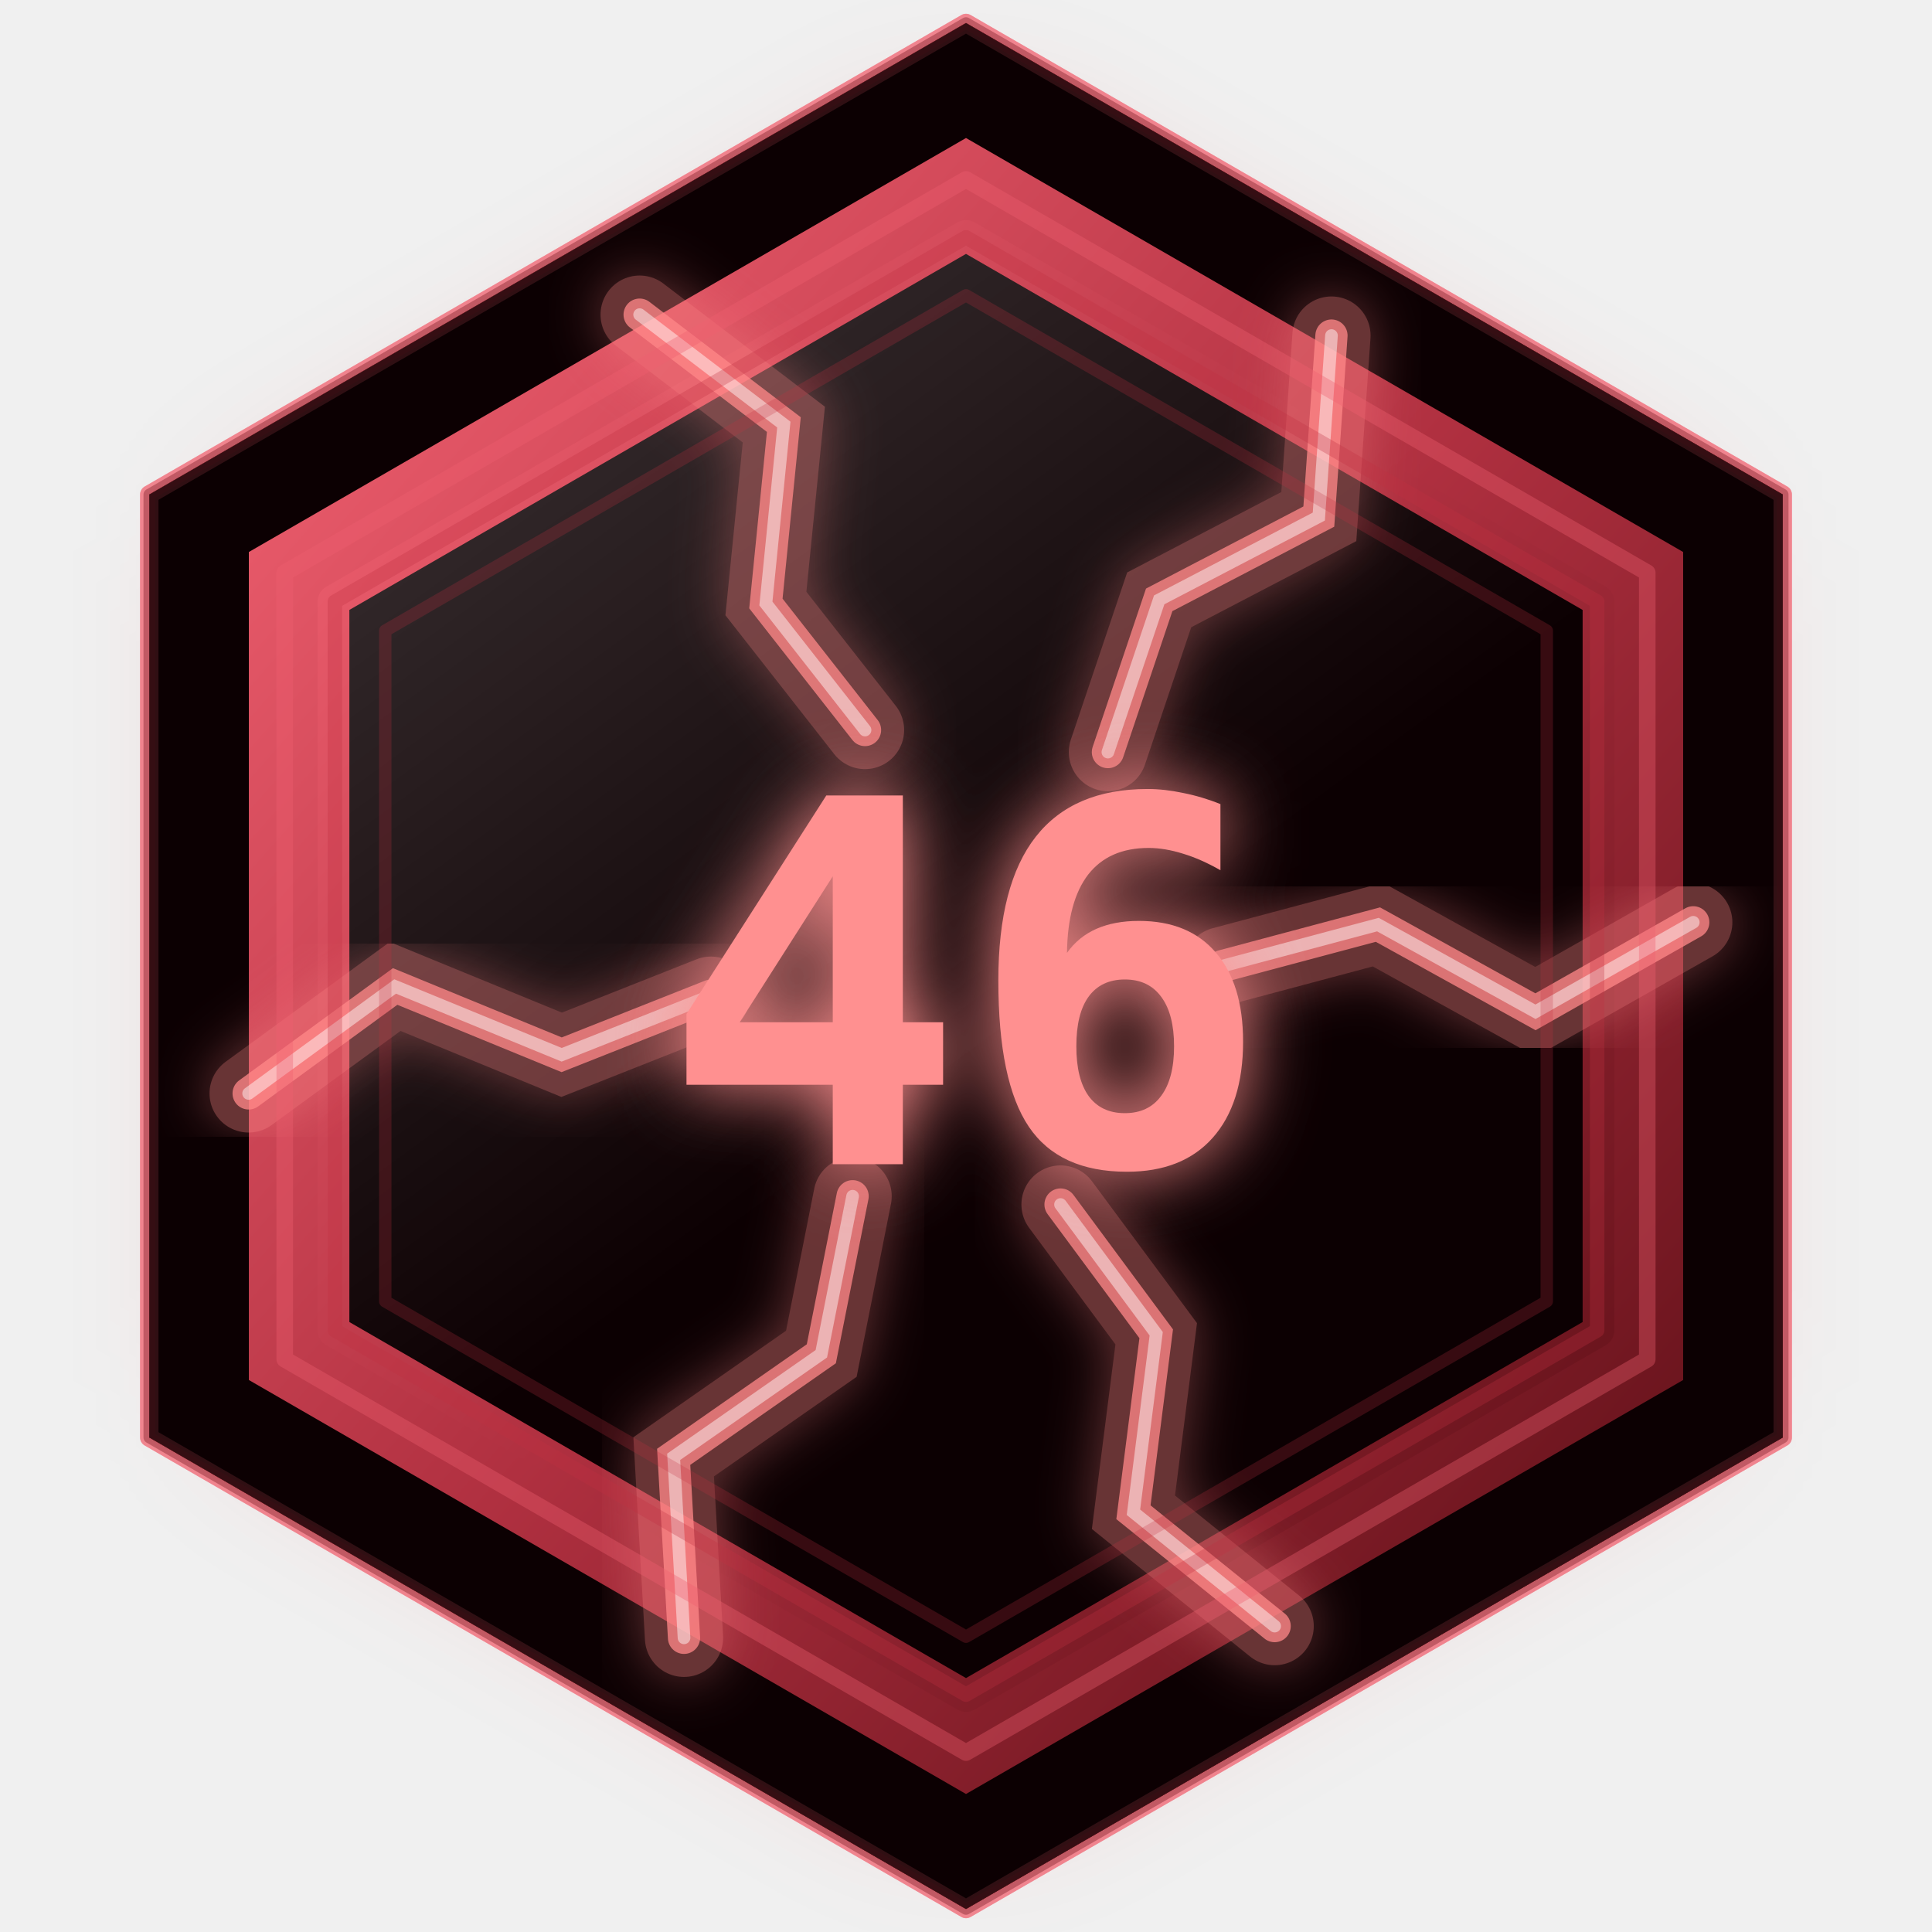
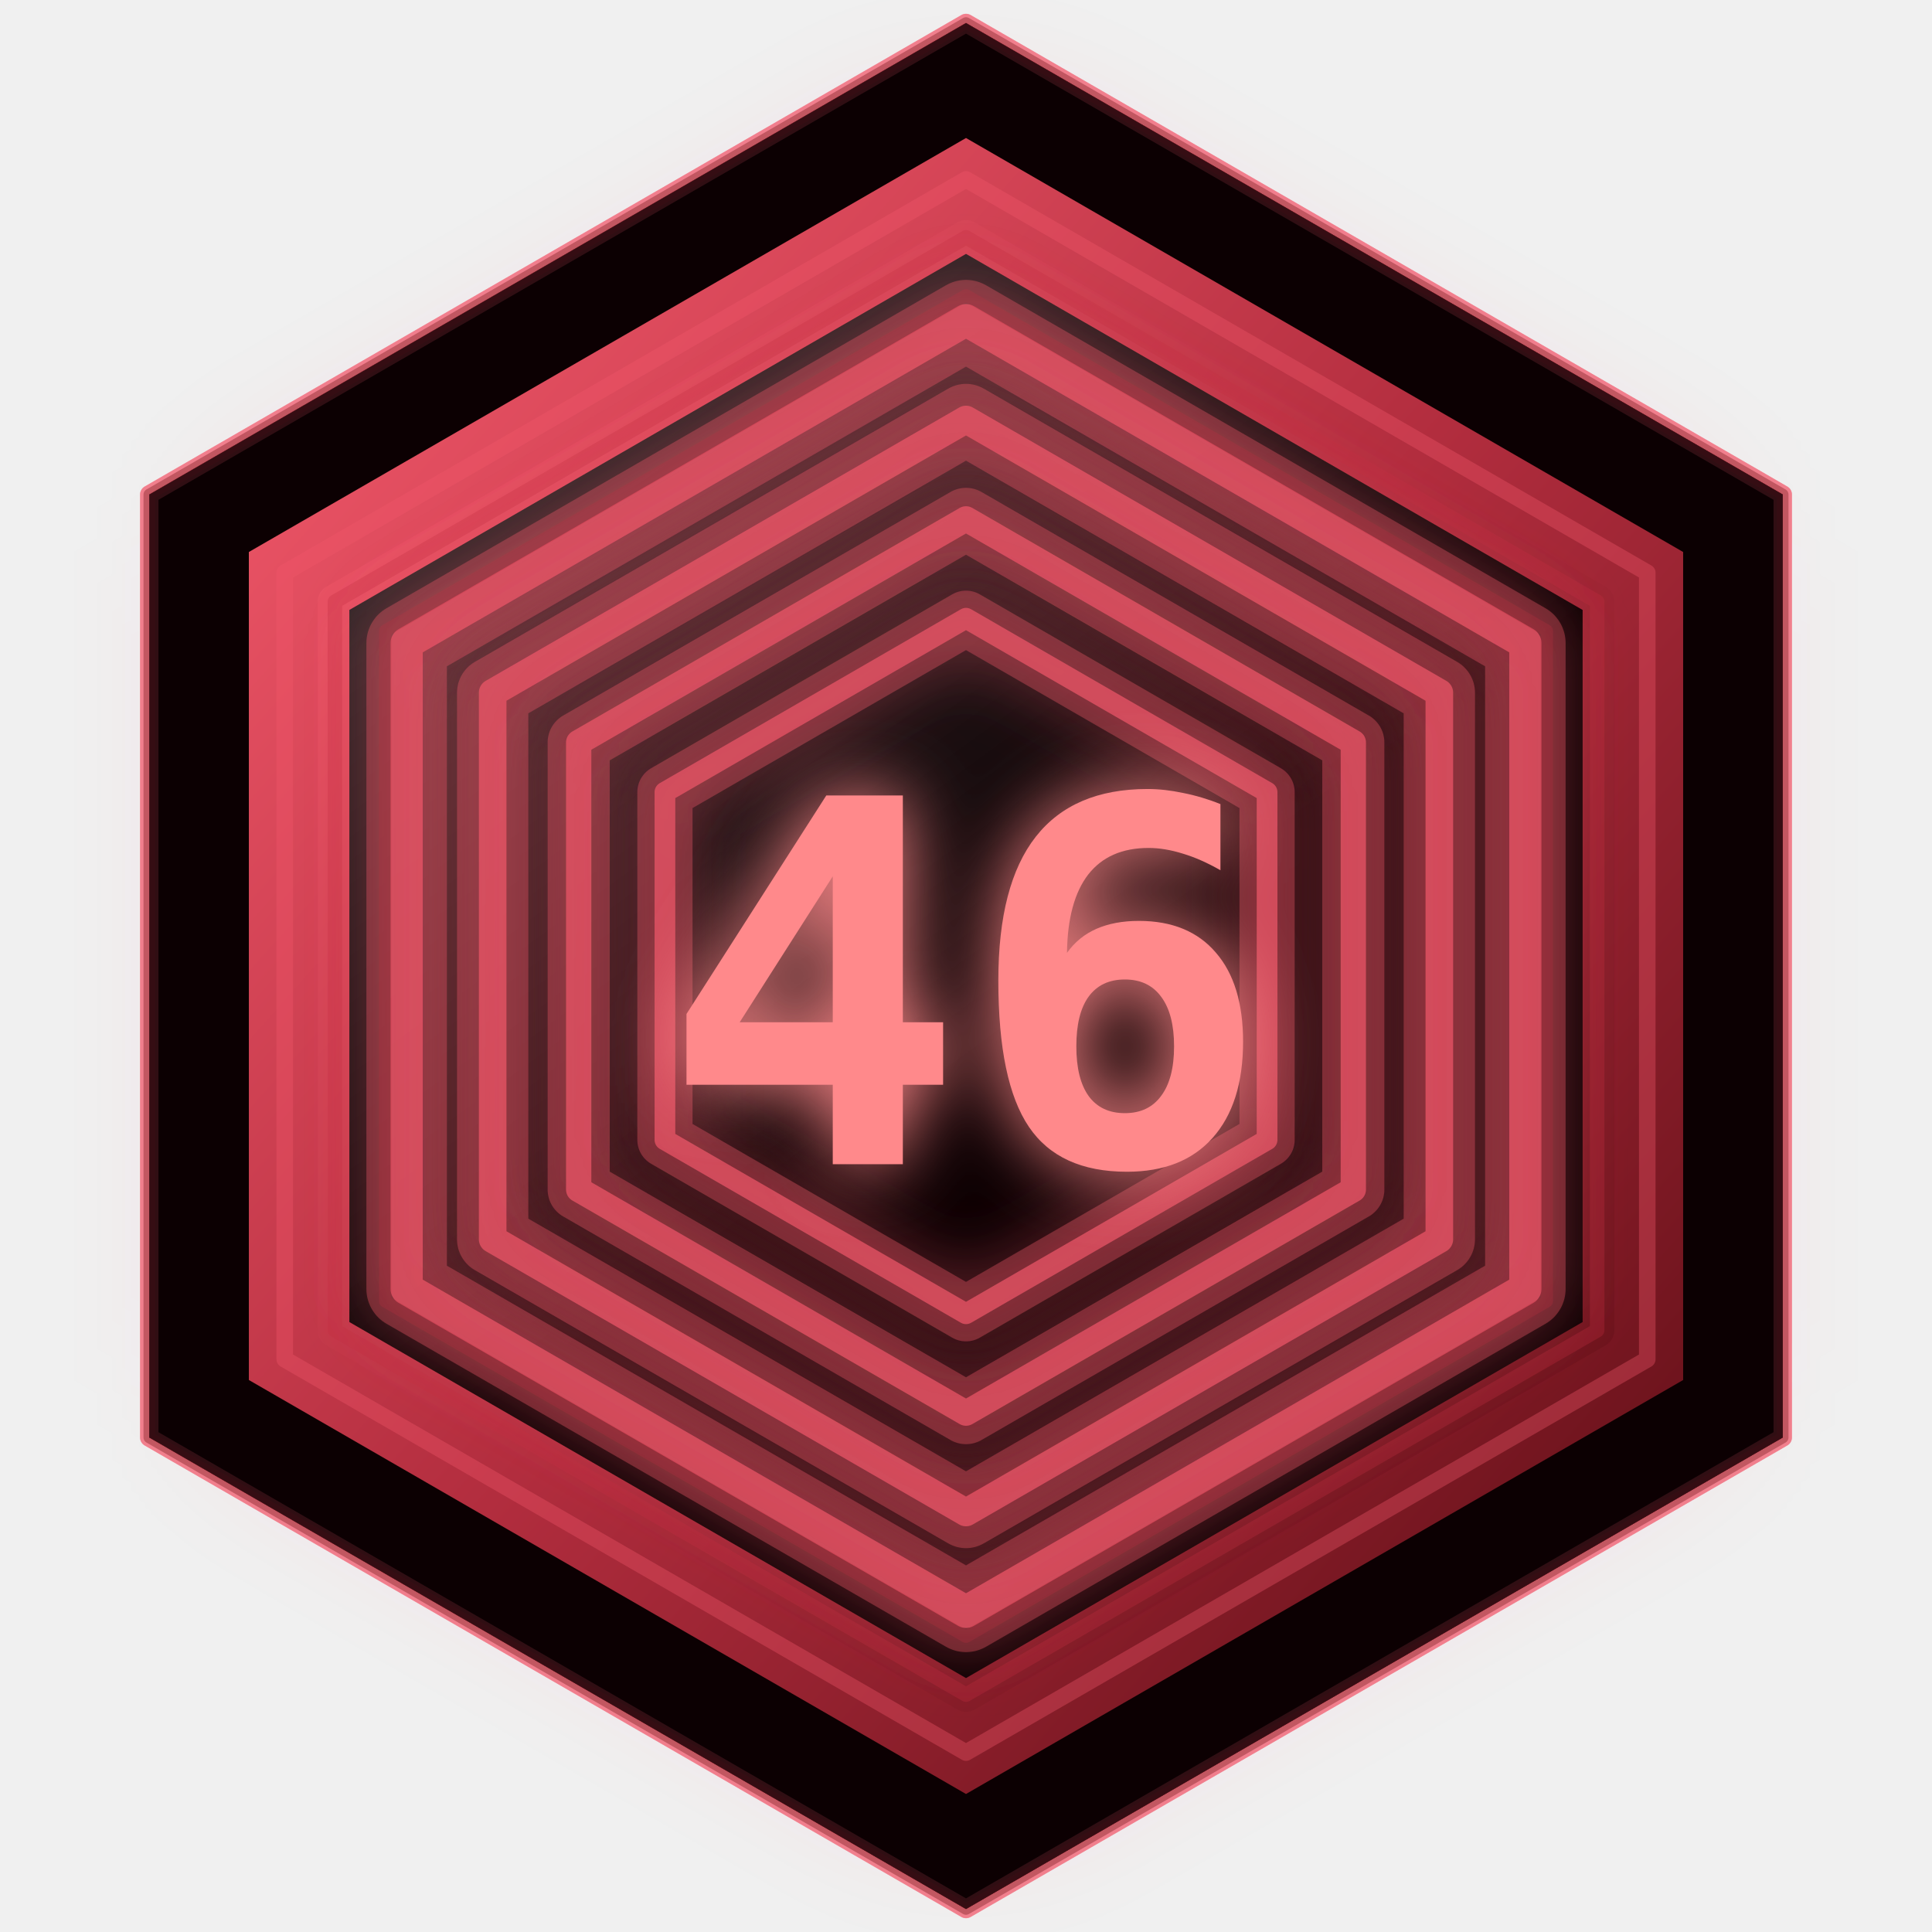
<svg xmlns="http://www.w3.org/2000/svg" width="84" height="84" viewBox="0 0 84 84" role="img" aria-label="Level 46 Badge">
  <defs>
    <radialGradient id="bglv46" cx="35%" cy="28%" r="72%">
      <stop offset="0%" stop-color="#0c0002" />
      <stop offset="100%" stop-color="#0c0002" />
    </radialGradient>
    <linearGradient id="rimlv46" x1="5%" y1="5%" x2="95%" y2="95%">
-       <stop offset="0%" stop-color="#f06070" />
-       <stop offset="50%" stop-color="#b03040" />
-       <stop offset="100%" stop-color="#601018" />
+       <stop offset="0%" stop-color="#f1586a" />
+       <stop offset="50%" stop-color="#b22d3e" />
+       <stop offset="100%" stop-color="#620f17" />
    </linearGradient>
    <linearGradient id="shlv46" x1="18%" y1="0%" x2="82%" y2="100%">
      <stop offset="0%" stop-color="white" stop-opacity="0.18" />
      <stop offset="55%" stop-color="white" stop-opacity="0" />
    </linearGradient>
    <filter id="gllv46" x="-40%" y="-40%" width="180%" height="180%">
      <feGaussianBlur stdDeviation="1.6" result="b" />
      <feMerge>
        <feMergeNode in="b" />
        <feMergeNode in="SourceGraphic" />
      </feMerge>
    </filter>
    <filter id="halolv46" x="-35%" y="-35%" width="170%" height="170%">
      <feGaussianBlur stdDeviation="3.5" result="b" />
      <feMerge>
        <feMergeNode in="b" />
        <feMergeNode in="SourceGraphic" />
      </feMerge>
    </filter>
    <linearGradient id="pglv46_0" x1="5%" y1="0%" x2="95%" y2="100%">
-       <stop offset="0%" stop-color="#f06070" stop-opacity="0.95" />
-       <stop offset="38%" stop-color="#b03040" stop-opacity="0.90" />
-       <stop offset="100%" stop-color="#601018" stop-opacity="0.85" />
+       <stop offset="0%" stop-color="#f1586a" stop-opacity="0.95" />
+       <stop offset="38%" stop-color="#b22d3e" stop-opacity="0.90" />
+       <stop offset="100%" stop-color="#620f17" stop-opacity="0.85" />
    </linearGradient>
    <linearGradient id="pglv46_1" x1="5%" y1="0%" x2="95%" y2="100%">
-       <stop offset="0%" stop-color="#f06070" stop-opacity="0.95" />
-       <stop offset="38%" stop-color="#b03040" stop-opacity="0.90" />
-       <stop offset="100%" stop-color="#601018" stop-opacity="0.85" />
+       <stop offset="0%" stop-color="#f1586a" stop-opacity="0.95" />
+       <stop offset="38%" stop-color="#b22d3e" stop-opacity="0.90" />
+       <stop offset="100%" stop-color="#620f17" stop-opacity="0.85" />
    </linearGradient>
    <linearGradient id="pglv46_2" x1="5%" y1="0%" x2="95%" y2="100%">
-       <stop offset="0%" stop-color="#f06070" stop-opacity="0.95" />
-       <stop offset="38%" stop-color="#b03040" stop-opacity="0.90" />
-       <stop offset="100%" stop-color="#601018" stop-opacity="0.85" />
+       <stop offset="0%" stop-color="#f1586a" stop-opacity="0.95" />
+       <stop offset="38%" stop-color="#b22d3e" stop-opacity="0.90" />
+       <stop offset="100%" stop-color="#620f17" stop-opacity="0.85" />
    </linearGradient>
    <linearGradient id="pglv46_3" x1="5%" y1="0%" x2="95%" y2="100%">
-       <stop offset="0%" stop-color="#f06070" stop-opacity="0.95" />
-       <stop offset="38%" stop-color="#b03040" stop-opacity="0.90" />
-       <stop offset="100%" stop-color="#601018" stop-opacity="0.85" />
+       <stop offset="0%" stop-color="#f1586a" stop-opacity="0.95" />
+       <stop offset="38%" stop-color="#b22d3e" stop-opacity="0.90" />
+       <stop offset="100%" stop-color="#620f17" stop-opacity="0.85" />
    </linearGradient>
    <linearGradient id="pglv46_4" x1="5%" y1="0%" x2="95%" y2="100%">
-       <stop offset="0%" stop-color="#f06070" stop-opacity="0.95" />
-       <stop offset="38%" stop-color="#b03040" stop-opacity="0.90" />
-       <stop offset="100%" stop-color="#601018" stop-opacity="0.85" />
+       <stop offset="0%" stop-color="#f1586a" stop-opacity="0.95" />
+       <stop offset="38%" stop-color="#b22d3e" stop-opacity="0.90" />
+       <stop offset="100%" stop-color="#620f17" stop-opacity="0.85" />
    </linearGradient>
-     <filter id="crGlowlv46" x="-40%" y="-40%" width="180%" height="180%">
-       <feGaussianBlur stdDeviation="1.2" result="b" />
+     <filter id="rotGlowlv46" x="-30%" y="-30%" width="160%" height="160%">
+       <feGaussianBlur stdDeviation="1.4" result="b" />
      <feMerge>
        <feMergeNode in="b" />
        <feMergeNode in="SourceGraphic" />
      </feMerge>
    </filter>
  </defs>
-   <path d="M73.18,24.00 L73.18,60.00 L42.00,78.00 L10.82,60.00 L10.82,24.00 L42.00,6.00Z" fill="#d04050" fill-opacity="0.30" filter="url(#halolv46)" />
+   <path d="M73.18,24.00 L73.18,60.00 L42.00,78.00 L10.82,60.00 L10.82,24.00 L42.00,6.00Z" fill="#f1586a" fill-opacity="0.28" filter="url(#halolv46)" />
  <path d="M75.98,22.38 L75.98,61.62 L42.00,81.24 L8.02,61.62 L8.02,22.38 L42.00,2.76Z" fill="url(#pglv46_0)" />
  <path d="M73.18,24.00 L73.18,60.00 L42.00,78.00 L10.82,60.00 L10.82,24.00 L42.00,6.00Z" fill="#0c0002" />
-   <path d="M75.98,22.38 L75.98,61.62 L42.00,81.24 L8.02,61.62 L8.02,22.38 L42.00,2.76Z" fill="none" stroke="#f06070" stroke-width="0.8" stroke-opacity="0.48" stroke-linejoin="round" />
-   <path d="M73.18,24.00 L73.18,60.00 L42.00,78.00 L10.82,60.00 L10.82,24.00 L42.00,6.00Z" fill="none" stroke="#601018" stroke-width="0.5" stroke-opacity="0.28" stroke-linejoin="round" />
+   <path d="M75.98,22.38 L75.98,61.62 L42.00,81.24 L8.02,61.62 L8.02,22.38 L42.00,2.76Z" fill="none" stroke="#f1586a" stroke-width="0.8" stroke-opacity="0.48" stroke-linejoin="round" />
+   <path d="M73.18,24.00 L73.18,60.00 L42.00,78.00 L10.82,60.00 L10.82,24.00 L42.00,6.00Z" fill="none" stroke="#620f17" stroke-width="0.5" stroke-opacity="0.28" stroke-linejoin="round" />
  <path d="M77.51,21.50 L77.51,62.50 L42.00,83.00 L6.49,62.50 L6.49,21.50 L42.00,1.00Z" fill="url(#pglv46_1)" />
  <path d="M75.98,22.38 L75.98,61.62 L42.00,81.24 L8.02,61.62 L8.02,22.38 L42.00,2.76Z" fill="#0c0002" />
-   <path d="M77.51,21.50 L77.51,62.50 L42.00,83.00 L6.49,62.50 L6.49,21.50 L42.00,1.00Z" fill="none" stroke="#f06070" stroke-width="0.8" stroke-opacity="0.40" stroke-linejoin="round" />
-   <path d="M75.98,22.38 L75.98,61.62 L42.00,81.24 L8.02,61.62 L8.02,22.38 L42.00,2.76Z" fill="none" stroke="#601018" stroke-width="0.5" stroke-opacity="0.24" stroke-linejoin="round" />
+   <path d="M77.51,21.50 L77.51,62.50 L42.00,83.00 L6.49,62.50 L6.49,21.50 L42.00,1.00Z" fill="none" stroke="#f1586a" stroke-width="0.8" stroke-opacity="0.40" stroke-linejoin="round" />
+   <path d="M75.98,22.38 L75.98,61.62 L42.00,81.24 L8.02,61.62 L8.02,22.38 L42.00,2.76Z" fill="none" stroke="#620f17" stroke-width="0.5" stroke-opacity="0.24" stroke-linejoin="round" />
  <path d="M77.51,21.50 L77.51,62.50 L42.00,83.00 L6.49,62.50 L6.49,21.50 L42.00,1.00Z" fill="url(#pglv46_2)" />
  <path d="M77.51,21.50 L77.51,62.50 L42.00,83.00 L6.49,62.50 L6.49,21.50 L42.00,1.00Z" fill="#0c0002" />
-   <path d="M77.51,21.50 L77.51,62.50 L42.00,83.00 L6.49,62.50 L6.49,21.50 L42.00,1.00Z" fill="none" stroke="#f06070" stroke-width="0.8" stroke-opacity="0.32" stroke-linejoin="round" />
-   <path d="M77.51,21.50 L77.51,62.50 L42.00,83.00 L6.49,62.50 L6.49,21.50 L42.00,1.00Z" fill="none" stroke="#601018" stroke-width="0.5" stroke-opacity="0.20" stroke-linejoin="round" />
+   <path d="M77.51,21.50 L77.51,62.50 L42.00,83.00 L6.49,62.50 L6.49,21.50 L42.00,1.00Z" fill="none" stroke="#f1586a" stroke-width="0.8" stroke-opacity="0.32" stroke-linejoin="round" />
+   <path d="M77.51,21.50 L77.51,62.50 L42.00,83.00 L6.49,62.50 L6.49,21.50 L42.00,1.00Z" fill="none" stroke="#620f17" stroke-width="0.5" stroke-opacity="0.20" stroke-linejoin="round" />
  <path d="M77.51,21.50 L77.51,62.50 L42.00,83.00 L6.49,62.50 L6.49,21.50 L42.00,1.00Z" fill="url(#pglv46_3)" />
  <path d="M77.51,21.50 L77.51,62.50 L42.00,83.00 L6.49,62.50 L6.49,21.50 L42.00,1.00Z" fill="#0c0002" />
-   <path d="M77.51,21.50 L77.51,62.50 L42.00,83.00 L6.49,62.50 L6.49,21.50 L42.00,1.00Z" fill="none" stroke="#f06070" stroke-width="0.8" stroke-opacity="0.24" stroke-linejoin="round" />
-   <path d="M77.51,21.50 L77.51,62.50 L42.00,83.00 L6.49,62.50 L6.49,21.50 L42.00,1.00Z" fill="none" stroke="#601018" stroke-width="0.5" stroke-opacity="0.16" stroke-linejoin="round" />
+   <path d="M77.51,21.50 L77.51,62.50 L42.00,83.00 L6.49,62.50 L6.49,21.50 L42.00,1.00Z" fill="none" stroke="#f1586a" stroke-width="0.8" stroke-opacity="0.24" stroke-linejoin="round" />
+   <path d="M77.51,21.50 L77.51,62.50 L42.00,83.00 L6.49,62.50 L6.49,21.50 L42.00,1.00Z" fill="none" stroke="#620f17" stroke-width="0.5" stroke-opacity="0.16" stroke-linejoin="round" />
  <path d="M77.51,21.50 L77.51,62.50 L42.00,83.00 L6.49,62.50 L6.49,21.50 L42.00,1.00Z" fill="url(#pglv46_4)" />
  <path d="M77.51,21.50 L77.51,62.50 L42.00,83.00 L6.49,62.50 L6.49,21.50 L42.00,1.00Z" fill="#0c0002" />
-   <path d="M77.51,21.50 L77.51,62.50 L42.00,83.00 L6.49,62.50 L6.49,21.50 L42.00,1.00Z" fill="none" stroke="#f06070" stroke-width="0.8" stroke-opacity="0.16" stroke-linejoin="round" />
-   <path d="M77.51,21.50 L77.51,62.50 L42.00,83.00 L6.49,62.50 L6.49,21.50 L42.00,1.00Z" fill="none" stroke="#601018" stroke-width="0.5" stroke-opacity="0.12" stroke-linejoin="round" />
+   <path d="M77.51,21.50 L77.51,62.50 L42.00,83.00 L6.49,62.50 L6.49,21.50 L42.00,1.00Z" fill="none" stroke="#f1586a" stroke-width="0.8" stroke-opacity="0.16" stroke-linejoin="round" />
+   <path d="M77.51,21.50 L77.51,62.50 L42.00,83.00 L6.49,62.50 L6.49,21.50 L42.00,1.00Z" fill="none" stroke="#620f17" stroke-width="0.5" stroke-opacity="0.12" stroke-linejoin="round" />
  <path d="M73.18,24.00 L73.18,60.00 L42.00,78.00 L10.82,60.00 L10.82,24.00 L42.00,6.00Z" fill="url(#rimlv46)" />
  <path d="M69.44,26.16 L69.44,57.84 L42.00,73.68 L14.56,57.84 L14.56,26.16 L42.00,10.32Z" fill="#0c0002" />
  <path d="M69.44,26.16 L69.44,57.84 L42.00,73.68 L14.56,57.84 L14.56,26.16 L42.00,10.32Z" fill="none" stroke="url(#rimlv46)" stroke-width="1.5" stroke-linejoin="round" />
  <path d="M68.81,26.52 L68.81,57.48 L42.00,72.96 L15.19,57.48 L15.19,26.52 L42.00,11.04Z" fill="url(#bglv46)" />
  <path d="M68.81,26.52 L68.81,57.48 L42.00,72.96 L15.19,57.48 L15.19,26.52 L42.00,11.04Z" fill="url(#shlv46)" />
-   <polyline points="53.16,42.00 59.91,40.20 66.76,43.99 73.62,40.10" fill="none" stroke="#ff8888" stroke-width="3.4" stroke-linecap="round" filter="url(#crGlowlv46)" opacity="0.38" />
-   <polyline points="53.16,42.00 59.91,40.20 66.76,43.99 73.62,40.10" fill="none" stroke="#ff8888" stroke-width="1.4" stroke-linecap="round" opacity="0.76" />
-   <polyline points="53.16,42.00 59.91,40.20 66.76,43.99 73.62,40.10" fill="none" stroke="white" stroke-width="0.55" stroke-linecap="round" opacity="0.46" />
-   <polyline points="46.11,52.37 50.27,57.99 49.28,65.75 55.42,70.70" fill="none" stroke="#ff8888" stroke-width="3.4" stroke-linecap="round" filter="url(#crGlowlv46)" opacity="0.38" />
-   <polyline points="46.11,52.37 50.27,57.99 49.28,65.75 55.42,70.70" fill="none" stroke="#ff8888" stroke-width="1.4" stroke-linecap="round" opacity="0.76" />
-   <polyline points="46.11,52.37 50.27,57.99 49.28,65.75 55.42,70.70" fill="none" stroke="white" stroke-width="0.55" stroke-linecap="round" opacity="0.46" />
-   <polyline points="37.07,52.01 35.71,58.86 29.29,63.34 29.74,71.21" fill="none" stroke="#ff8888" stroke-width="3.4" stroke-linecap="round" filter="url(#crGlowlv46)" opacity="0.38" />
-   <polyline points="37.07,52.01 35.71,58.86 29.29,63.34 29.74,71.21" fill="none" stroke="#ff8888" stroke-width="1.4" stroke-linecap="round" opacity="0.76" />
-   <polyline points="37.07,52.01 35.71,58.86 29.29,63.34 29.74,71.21" fill="none" stroke="white" stroke-width="0.55" stroke-linecap="round" opacity="0.46" />
-   <polyline points="30.91,43.29 24.42,45.86 17.18,42.89 10.81,47.54" fill="none" stroke="#ff8888" stroke-width="3.4" stroke-linecap="round" filter="url(#crGlowlv46)" opacity="0.38" />
-   <polyline points="30.91,43.29 24.42,45.86 17.18,42.89 10.81,47.54" fill="none" stroke="#ff8888" stroke-width="1.4" stroke-linecap="round" opacity="0.76" />
-   <polyline points="30.91,43.29 24.42,45.86 17.18,42.89 10.81,47.54" fill="none" stroke="white" stroke-width="0.55" stroke-linecap="round" opacity="0.46" />
-   <polyline points="37.61,31.74 33.30,26.24 34.08,18.46 27.81,13.68" fill="none" stroke="#ff8888" stroke-width="3.4" stroke-linecap="round" filter="url(#crGlowlv46)" opacity="0.38" />
-   <polyline points="37.61,31.74 33.30,26.24 34.08,18.46 27.81,13.68" fill="none" stroke="#ff8888" stroke-width="1.4" stroke-linecap="round" opacity="0.76" />
-   <polyline points="37.61,31.74 33.30,26.24 34.08,18.46 27.81,13.68" fill="none" stroke="white" stroke-width="0.55" stroke-linecap="round" opacity="0.46" />
-   <polyline points="48.17,32.70 50.40,26.08 57.34,22.46 57.89,14.59" fill="none" stroke="#ff8888" stroke-width="3.4" stroke-linecap="round" filter="url(#crGlowlv46)" opacity="0.38" />
-   <polyline points="48.17,32.70 50.40,26.08 57.34,22.46 57.89,14.59" fill="none" stroke="#ff8888" stroke-width="1.4" stroke-linecap="round" opacity="0.76" />
-   <polyline points="48.17,32.70 50.40,26.08 57.34,22.46 57.89,14.59" fill="none" stroke="white" stroke-width="0.55" stroke-linecap="round" opacity="0.46" />
-   <path d="M71.62,24.90 L71.62,59.10 L42.00,76.20 L12.38,59.10 L12.38,24.90 L42.00,7.80Z" fill="none" stroke="#f06070" stroke-width="0.72" stroke-opacity="0.36" stroke-linejoin="round" />
-   <path d="M69.44,26.16 L69.44,57.84 L42.00,73.68 L14.56,57.84 L14.56,26.16 L42.00,10.32Z" fill="none" stroke="#c03040" stroke-width="0.63" stroke-opacity="0.30" stroke-linejoin="round" />
-   <path d="M67.25,27.42 L67.25,56.58 L42.00,71.16 L16.75,56.58 L16.75,27.42 L42.00,12.84Z" fill="none" stroke="#c03040" stroke-width="0.54" stroke-opacity="0.24" stroke-linejoin="round" />
-   <text x="42" y="43" text-anchor="middle" dominant-baseline="central" font-family="Orbitron,monospace" font-weight="900" font-size="22" fill="#ff9090" filter="url(#gllv46)">46</text>
+   <path d="M66.32,27.96 L66.32,56.04 L42.00,70.08 L17.68,56.04 L17.68,27.96 L42.00,13.92Z" fill="none" stroke="#f1586a" stroke-width="3.5" stroke-opacity="0.36" filter="url(#rotGlowlv46)" stroke-linejoin="round" />
+   <path d="M66.32,27.96 L66.32,56.04 L42.00,70.08 L17.68,56.04 L17.68,27.96 L42.00,13.92Z" fill="none" stroke="#f1586a" stroke-width="1.4" stroke-opacity="0.70" stroke-linejoin="round" />
+   <path d="M62.58,53.88 L42.00,65.76 L21.42,53.88 L21.42,30.12 L42.00,18.24 L62.58,30.12Z" fill="none" stroke="#f1586a" stroke-width="3.1" stroke-opacity="0.36" filter="url(#rotGlowlv46)" stroke-linejoin="round" />
+   <path d="M62.58,53.88 L42.00,65.76 L21.42,53.88 L21.42,30.12 L42.00,18.24 L62.58,30.12Z" fill="none" stroke="#f1586a" stroke-width="1.2" stroke-opacity="0.70" stroke-linejoin="round" />
+   <path d="M58.84,32.28 L58.84,51.72 L42.00,61.44 L25.16,51.72 L25.16,32.28 L42.00,22.56Z" fill="none" stroke="#f1586a" stroke-width="2.7" stroke-opacity="0.36" filter="url(#rotGlowlv46)" stroke-linejoin="round" />
+   <path d="M58.84,32.28 L58.84,51.72 L42.00,61.44 L25.16,51.72 L25.16,32.28 L42.00,22.56Z" fill="none" stroke="#f1586a" stroke-width="1.1" stroke-opacity="0.70" stroke-linejoin="round" />
+   <path d="M55.09,49.56 L42.00,57.12 L28.91,49.56 L28.91,34.44 L42.00,26.88 L55.09,34.44Z" fill="none" stroke="#f1586a" stroke-width="2.4" stroke-opacity="0.36" filter="url(#rotGlowlv46)" stroke-linejoin="round" />
+   <path d="M55.09,49.56 L42.00,57.12 L28.91,49.56 L28.91,34.44 L42.00,26.88 L55.09,34.44Z" fill="none" stroke="#f1586a" stroke-width="0.9" stroke-opacity="0.70" stroke-linejoin="round" />
+   <path d="M71.62,24.90 L71.62,59.10 L42.00,76.20 L12.38,59.10 L12.38,24.90 L42.00,7.80Z" fill="none" stroke="#f1586a" stroke-width="0.72" stroke-opacity="0.36" stroke-linejoin="round" />
+   <path d="M69.44,26.16 L69.44,57.84 L42.00,73.68 L14.56,57.84 L14.56,26.16 L42.00,10.32Z" fill="none" stroke="#c22e40" stroke-width="0.63" stroke-opacity="0.30" stroke-linejoin="round" />
+   <path d="M67.25,27.42 L67.25,56.58 L42.00,71.16 L16.75,56.58 L16.75,27.42 L42.00,12.84Z" fill="none" stroke="#c22e40" stroke-width="0.54" stroke-opacity="0.24" stroke-linejoin="round" />
+   <text x="42" y="43" text-anchor="middle" dominant-baseline="central" font-family="Orbitron,monospace" font-weight="900" font-size="22" fill="#ff898b" filter="url(#gllv46)">46</text>
</svg>
